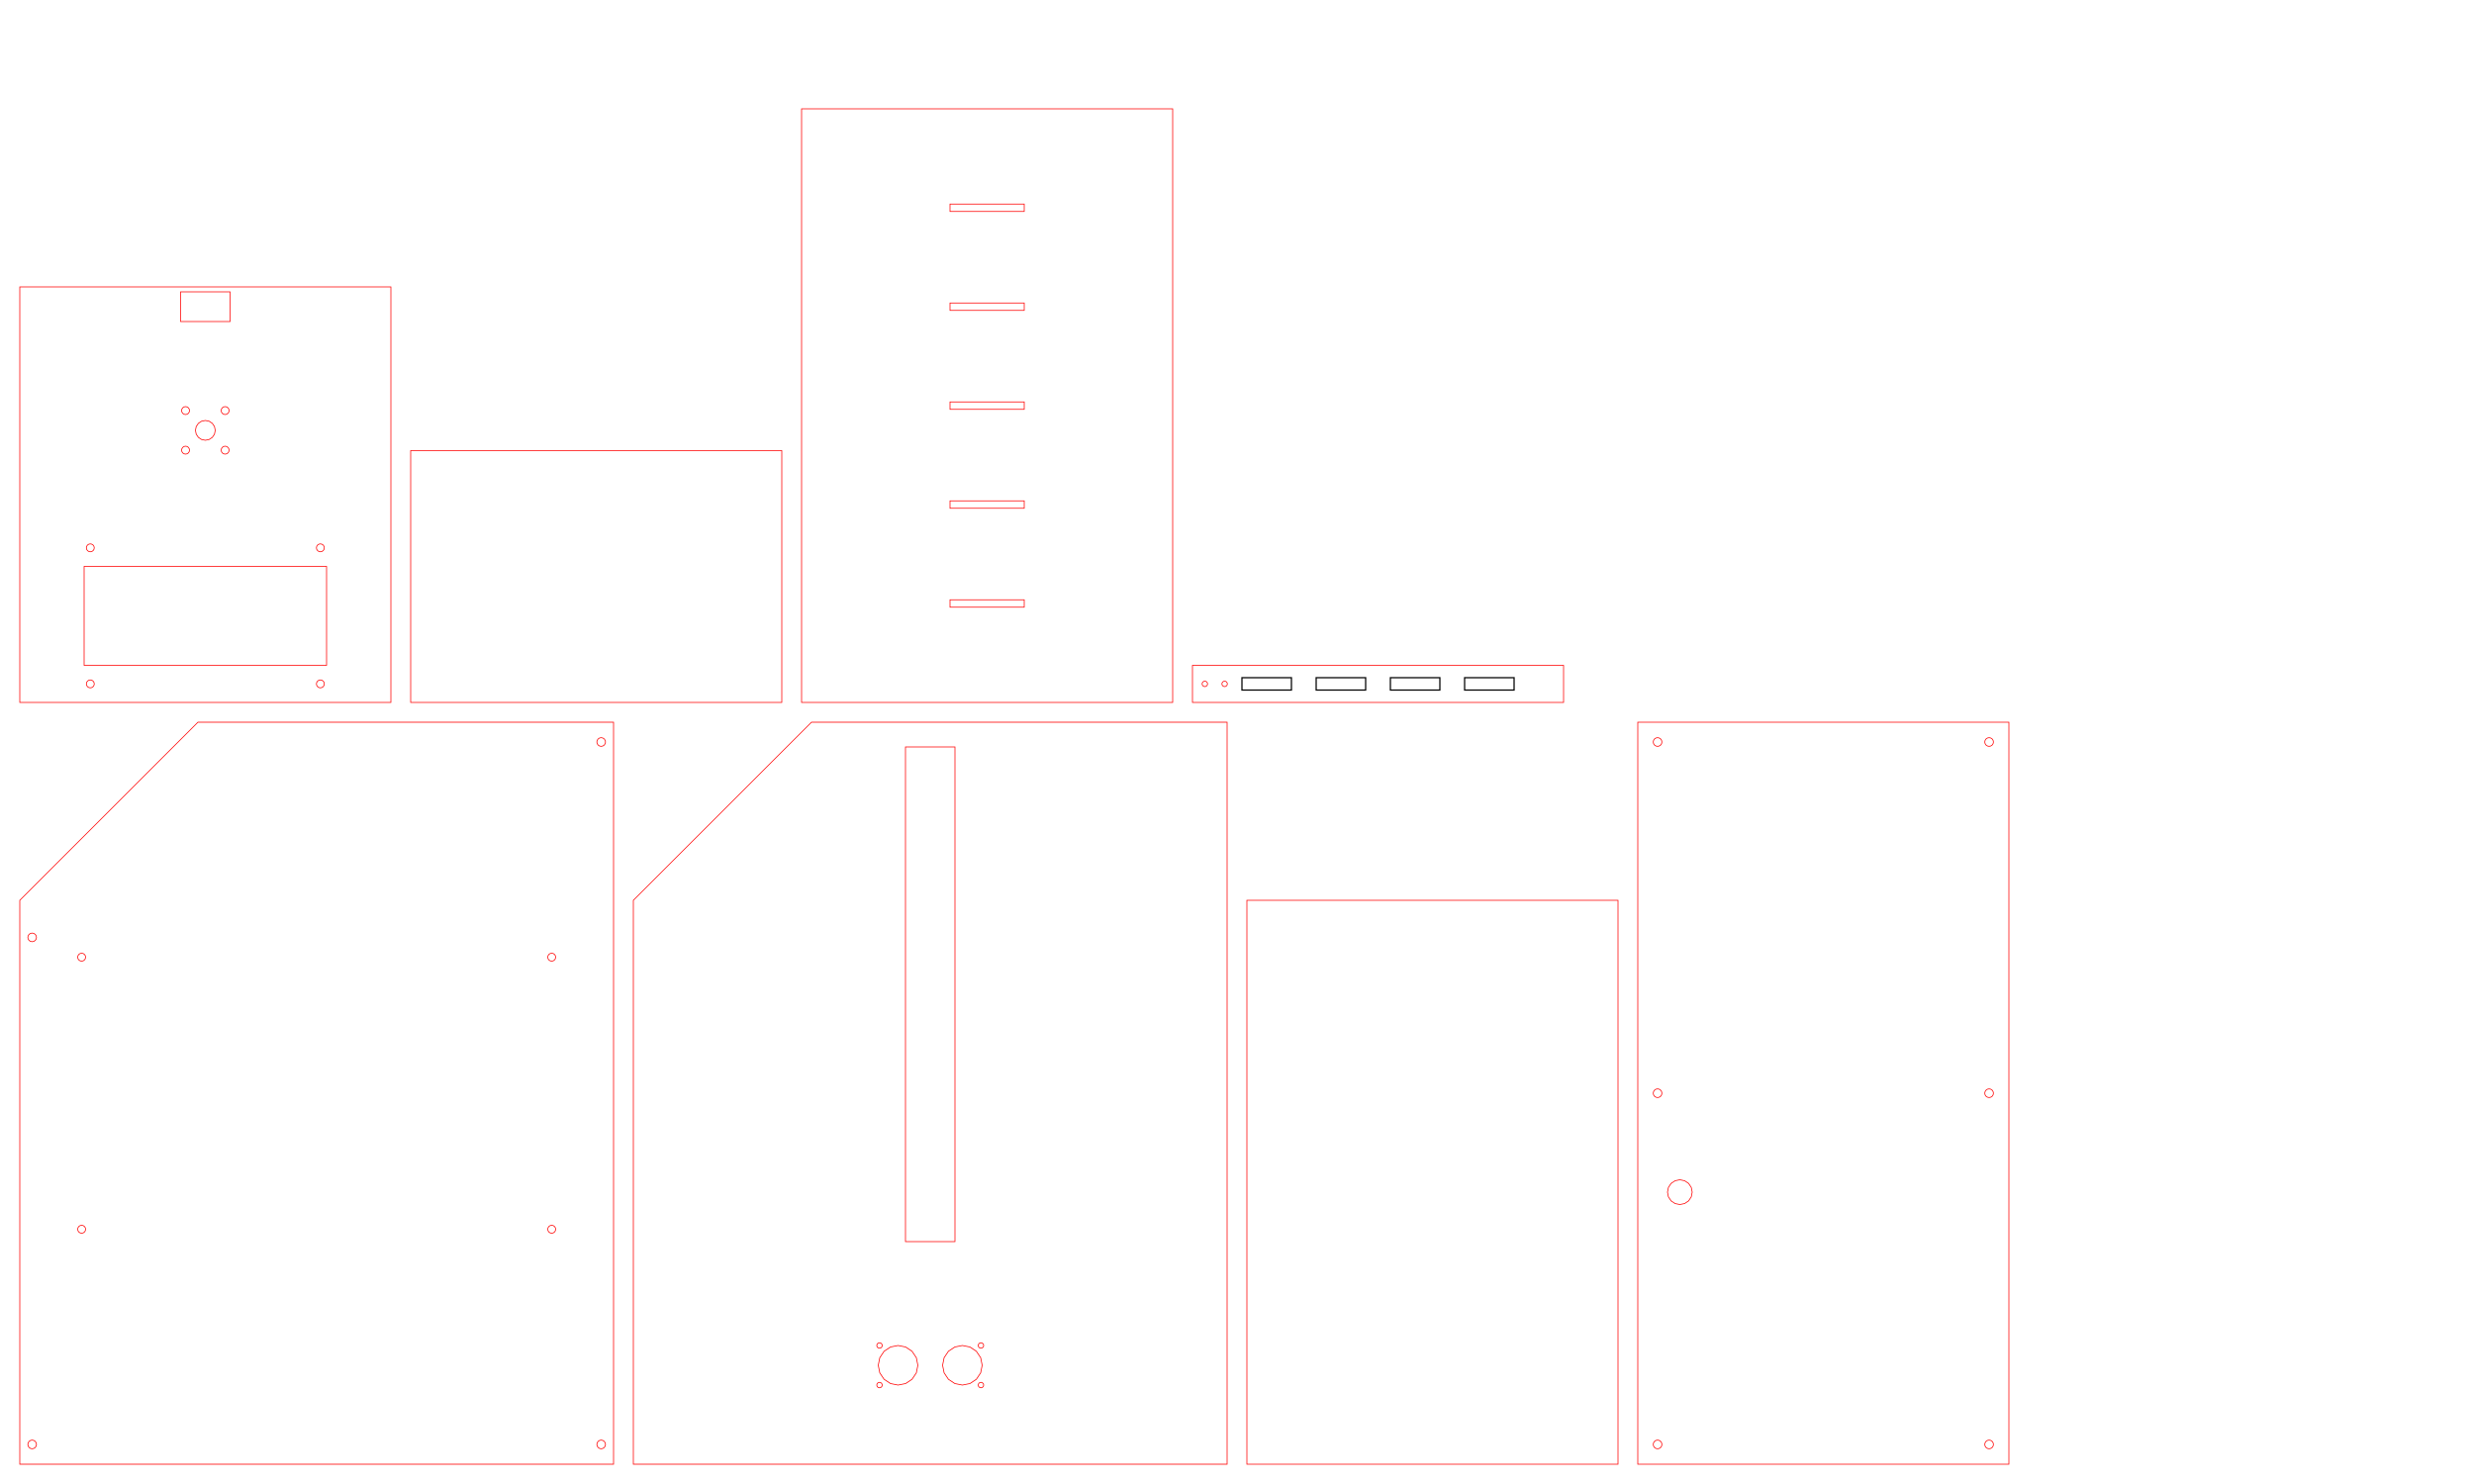
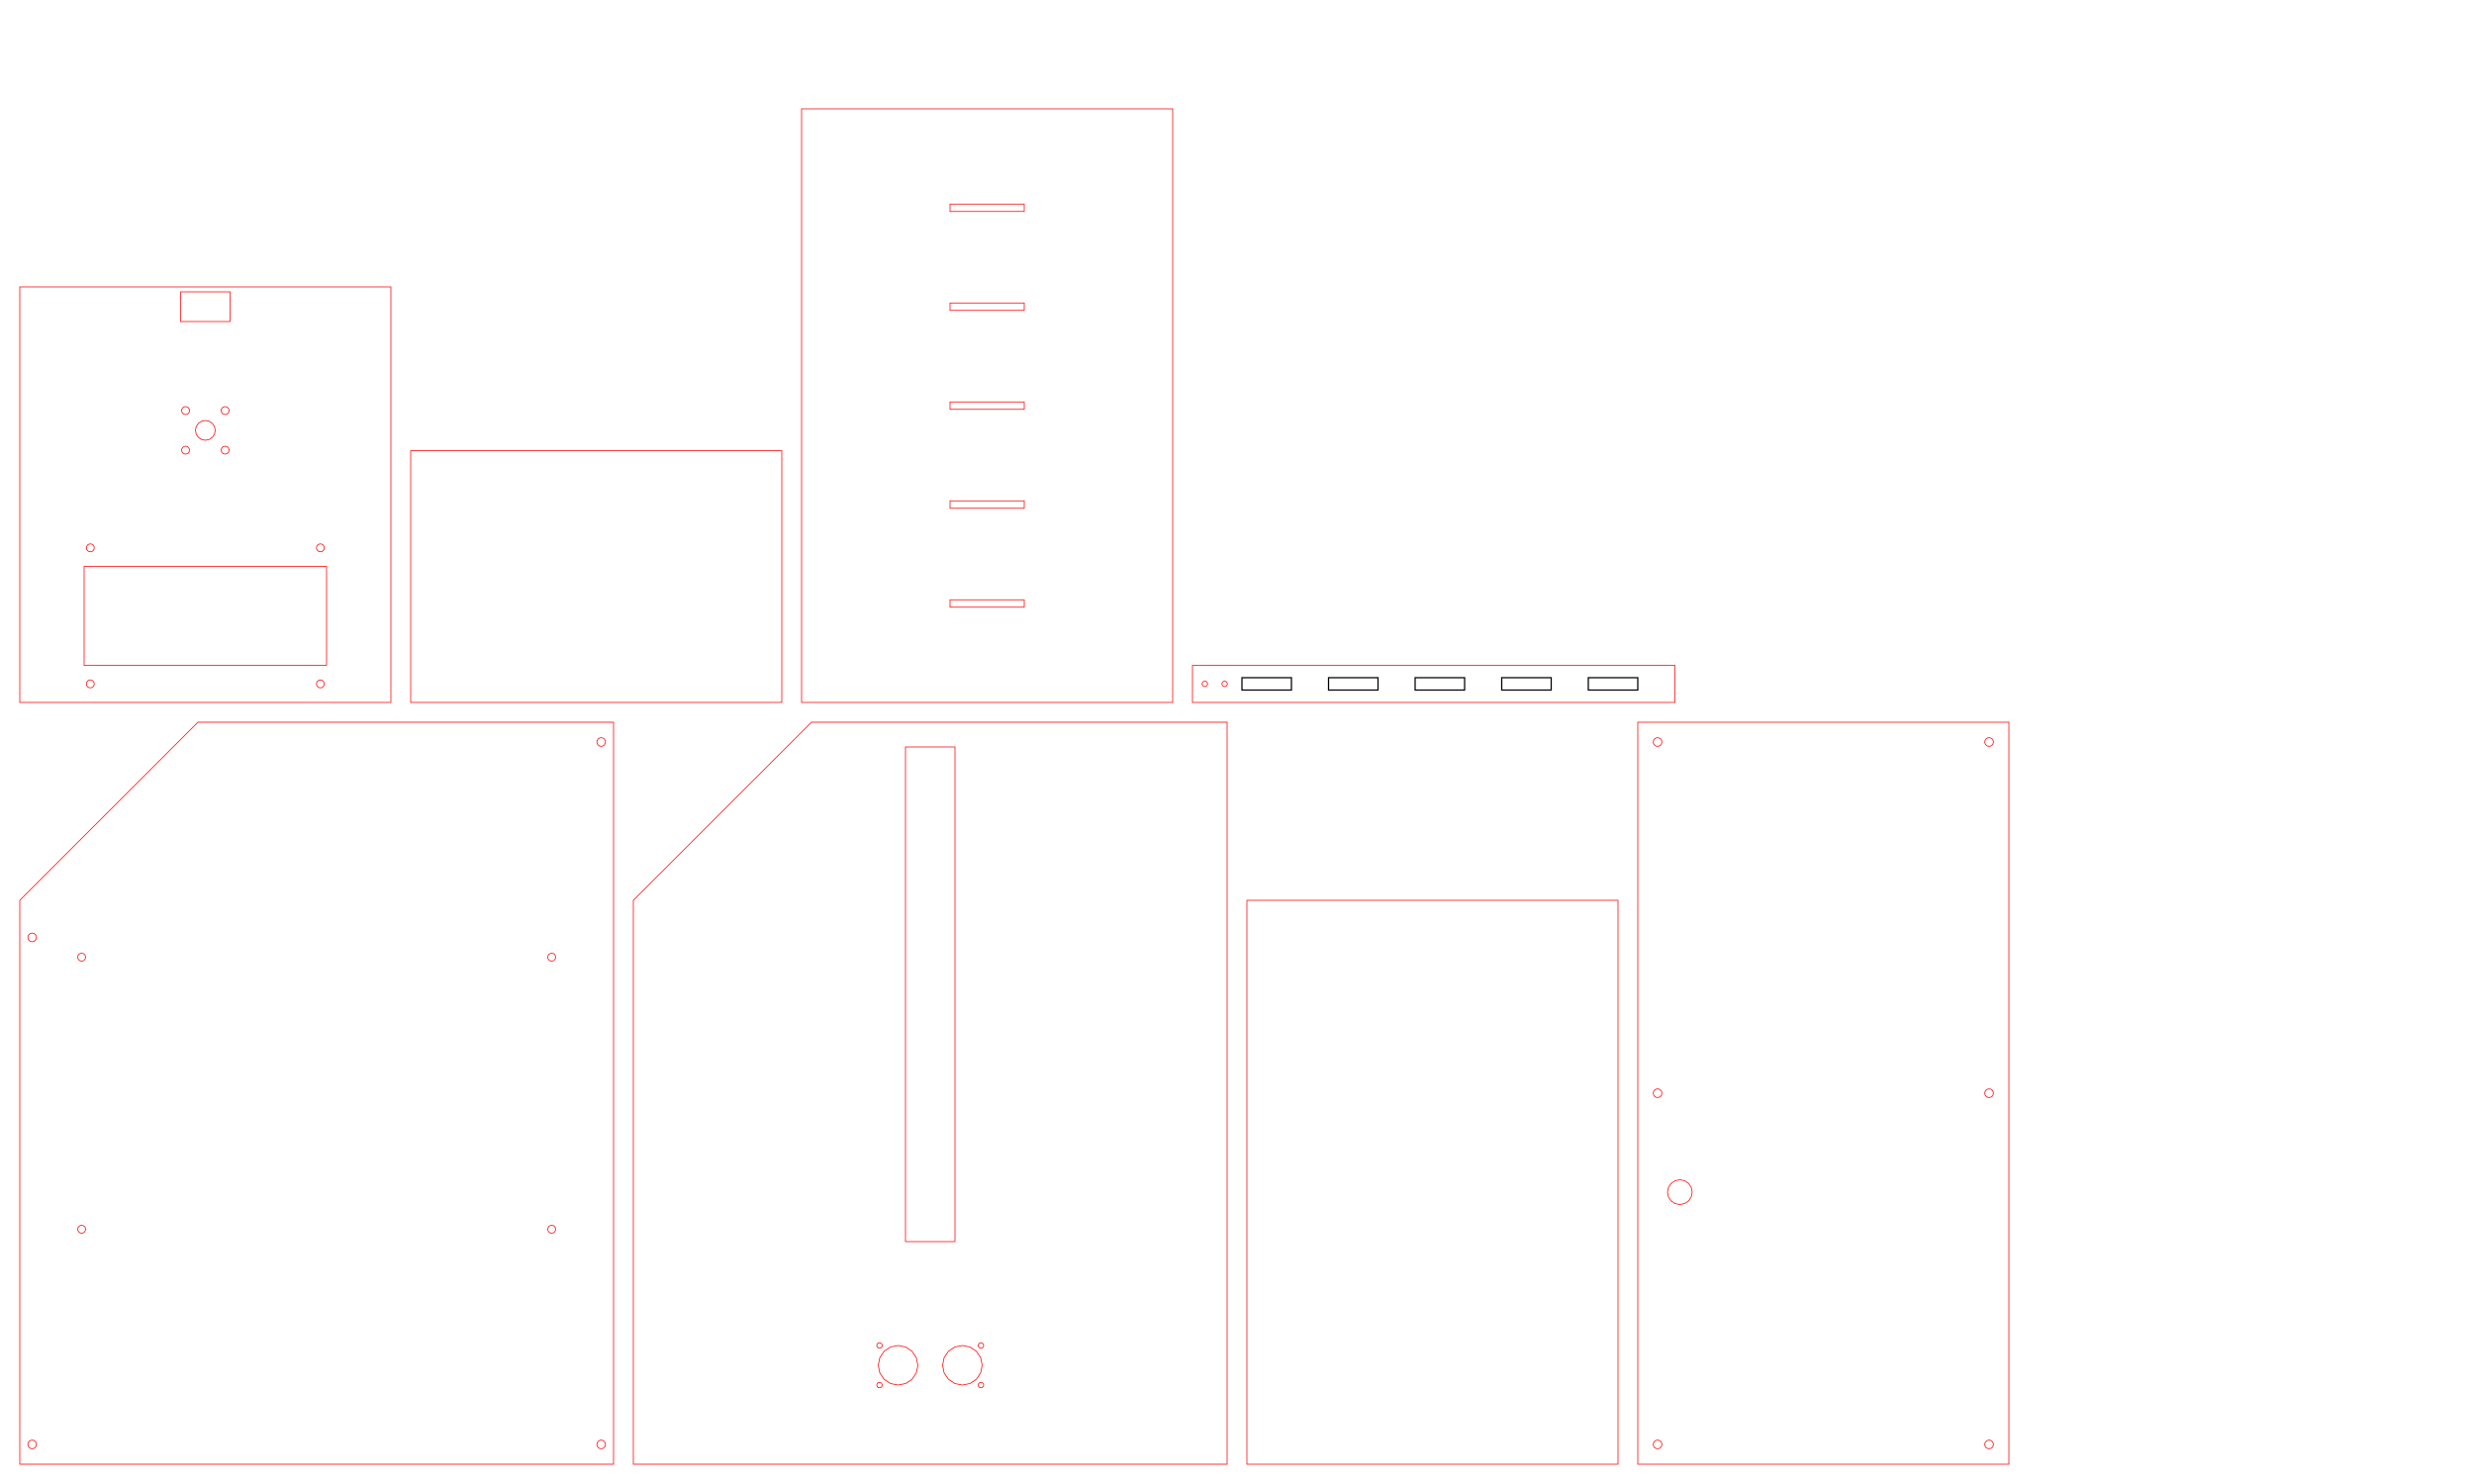
<svg xmlns="http://www.w3.org/2000/svg" baseProfile="full" height="600.0mm" version="1.1" viewBox="0 0 1000.0 600.0" width="1000.0mm">
  <defs />
  <path d="M 504.000,592.000 L 654.000,592.000 L 654.000,364.000 L 504.000,364.000 Z" fill="none" fill-rule="evenodd" stroke="#ff0000" stroke-width="0.3" />
  <path d="M 662.000,592.000 L 812.000,592.000 L 812.000,292.000 L 662.000,292.000 Z" fill="none" fill-rule="evenodd" stroke="#ff0000" stroke-width="0.3" />
  <path d="M 684.000,482.000 L 683.619,480.087 L 682.536,478.464 L 680.913,477.381 L 679.000,477.000 L 677.087,477.381 L 675.464,478.464 L 674.381,480.087 L 674.000,482.000 L 674.381,483.913 L 675.464,485.536 L 677.087,486.619 L 679.000,487.000 L 680.913,486.619 L 682.536,485.536 L 683.619,483.913 Z" fill="none" fill-rule="evenodd" stroke="#ff0000" stroke-width="0.3" />
  <path d="M 671.750,584.000 L 671.617,583.330 L 671.237,582.763 L 670.670,582.383 L 670.000,582.250 L 669.330,582.383 L 668.763,582.763 L 668.383,583.330 L 668.250,584.000 L 668.383,584.670 L 668.763,585.237 L 669.330,585.617 L 670.000,585.750 L 670.670,585.617 L 671.237,585.237 L 671.617,584.670 Z" fill="none" fill-rule="evenodd" stroke="#ff0000" stroke-width="0.3" />
  <path d="M 805.750,584.000 L 805.617,583.330 L 805.237,582.763 L 804.670,582.383 L 804.000,582.250 L 803.330,582.383 L 802.763,582.763 L 802.383,583.330 L 802.250,584.000 L 802.383,584.670 L 802.763,585.237 L 803.330,585.617 L 804.000,585.750 L 804.670,585.617 L 805.237,585.237 L 805.617,584.670 Z" fill="none" fill-rule="evenodd" stroke="#ff0000" stroke-width="0.3" />
  <path d="M 671.750,300.000 L 671.617,299.330 L 671.237,298.763 L 670.670,298.383 L 670.000,298.250 L 669.330,298.383 L 668.763,298.763 L 668.383,299.330 L 668.250,300.000 L 668.383,300.670 L 668.763,301.237 L 669.330,301.617 L 670.000,301.750 L 670.670,301.617 L 671.237,301.237 L 671.617,300.670 Z" fill="none" fill-rule="evenodd" stroke="#ff0000" stroke-width="0.3" />
  <path d="M 805.750,300.000 L 805.617,299.330 L 805.237,298.763 L 804.670,298.383 L 804.000,298.250 L 803.330,298.383 L 802.763,298.763 L 802.383,299.330 L 802.250,300.000 L 802.383,300.670 L 802.763,301.237 L 803.330,301.617 L 804.000,301.750 L 804.670,301.617 L 805.237,301.237 L 805.617,300.670 Z" fill="none" fill-rule="evenodd" stroke="#ff0000" stroke-width="0.3" />
  <path d="M 671.750,442.000 L 671.617,441.330 L 671.237,440.763 L 670.670,440.383 L 670.000,440.250 L 669.330,440.383 L 668.763,440.763 L 668.383,441.330 L 668.250,442.000 L 668.383,442.670 L 668.763,443.237 L 669.330,443.617 L 670.000,443.750 L 670.670,443.617 L 671.237,443.237 L 671.617,442.670 Z" fill="none" fill-rule="evenodd" stroke="#ff0000" stroke-width="0.3" />
  <path d="M 805.750,442.000 L 805.617,441.330 L 805.237,440.763 L 804.670,440.383 L 804.000,440.250 L 803.330,440.383 L 802.763,440.763 L 802.383,441.330 L 802.250,442.000 L 802.383,442.670 L 802.763,443.237 L 803.330,443.617 L 804.000,443.750 L 804.670,443.617 L 805.237,443.237 L 805.617,442.670 Z" fill="none" fill-rule="evenodd" stroke="#ff0000" stroke-width="0.3" />
  <path d="M 8.000,592.000 L 248.000,592.000 L 248.000,292.000 L 80.000,292.000 L 8.000,364.000 Z" fill="none" fill-rule="evenodd" stroke="#ff0000" stroke-width="0.3" />
  <path d="M 14.750,584.000 L 14.617,583.330 L 14.237,582.763 L 13.670,582.383 L 13.000,582.250 L 12.330,582.383 L 11.763,582.763 L 11.383,583.330 L 11.250,584.000 L 11.383,584.670 L 11.763,585.237 L 12.330,585.617 L 13.000,585.750 L 13.670,585.617 L 14.237,585.237 L 14.617,584.670 Z" fill="none" fill-rule="evenodd" stroke="#ff0000" stroke-width="0.3" />
  <path d="M 244.750,584.000 L 244.617,583.330 L 244.237,582.763 L 243.670,582.383 L 243.000,582.250 L 242.330,582.383 L 241.763,582.763 L 241.383,583.330 L 241.250,584.000 L 241.383,584.670 L 241.763,585.237 L 242.330,585.617 L 243.000,585.750 L 243.670,585.617 L 244.237,585.237 L 244.617,584.670 Z" fill="none" fill-rule="evenodd" stroke="#ff0000" stroke-width="0.3" />
  <path d="M 244.750,300.000 L 244.617,299.330 L 244.237,298.763 L 243.670,298.383 L 243.000,298.250 L 242.330,298.383 L 241.763,298.763 L 241.383,299.330 L 241.250,300.000 L 241.383,300.670 L 241.763,301.237 L 242.330,301.617 L 243.000,301.750 L 243.670,301.617 L 244.237,301.237 L 244.617,300.670 Z" fill="none" fill-rule="evenodd" stroke="#ff0000" stroke-width="0.3" />
  <path d="M 14.750,379.000 L 14.617,378.330 L 14.237,377.763 L 13.670,377.383 L 13.000,377.250 L 12.330,377.383 L 11.763,377.763 L 11.383,378.330 L 11.250,379.000 L 11.383,379.670 L 11.763,380.237 L 12.330,380.617 L 13.000,380.750 L 13.670,380.617 L 14.237,380.237 L 14.617,379.670 Z" fill="none" fill-rule="evenodd" stroke="#ff0000" stroke-width="0.3" />
  <path d="M 34.600,497.000 L 34.478,496.388 L 34.131,495.869 L 33.612,495.522 L 33.000,495.400 L 32.388,495.522 L 31.869,495.869 L 31.522,496.388 L 31.400,497.000 L 31.522,497.612 L 31.869,498.131 L 32.388,498.478 L 33.000,498.600 L 33.612,498.478 L 34.131,498.131 L 34.478,497.612 Z" fill="none" fill-rule="evenodd" stroke="#ff0000" stroke-width="0.3" />
  <path d="M 224.600,497.000 L 224.478,496.388 L 224.131,495.869 L 223.612,495.522 L 223.000,495.400 L 222.388,495.522 L 221.869,495.869 L 221.522,496.388 L 221.400,497.000 L 221.522,497.612 L 221.869,498.131 L 222.388,498.478 L 223.000,498.600 L 223.612,498.478 L 224.131,498.131 L 224.478,497.612 Z" fill="none" fill-rule="evenodd" stroke="#ff0000" stroke-width="0.3" />
  <path d="M 34.600,387.000 L 34.478,386.388 L 34.131,385.869 L 33.612,385.522 L 33.000,385.400 L 32.388,385.522 L 31.869,385.869 L 31.522,386.388 L 31.400,387.000 L 31.522,387.612 L 31.869,388.131 L 32.388,388.478 L 33.000,388.600 L 33.612,388.478 L 34.131,388.131 L 34.478,387.612 Z" fill="none" fill-rule="evenodd" stroke="#ff0000" stroke-width="0.3" />
  <path d="M 224.600,387.000 L 224.478,386.388 L 224.131,385.869 L 223.612,385.522 L 223.000,385.400 L 222.388,385.522 L 221.869,385.869 L 221.522,386.388 L 221.400,387.000 L 221.522,387.612 L 221.869,388.131 L 222.388,388.478 L 223.000,388.600 L 223.612,388.478 L 224.131,388.131 L 224.478,387.612 Z" fill="none" fill-rule="evenodd" stroke="#ff0000" stroke-width="0.3" />
  <path d="M 256.000,592.000 L 496.000,592.000 L 496.000,292.000 L 328.000,292.000 L 256.000,364.000 Z" fill="none" fill-rule="evenodd" stroke="#ff0000" stroke-width="0.3" />
  <path d="M 371.000,552.000 L 370.391,548.939 L 368.657,546.343 L 366.061,544.609 L 363.000,544.000 L 359.939,544.609 L 357.343,546.343 L 355.609,548.939 L 355.000,552.000 L 355.609,555.061 L 357.343,557.657 L 359.939,559.391 L 363.000,560.000 L 366.061,559.391 L 368.657,557.657 L 370.391,555.061 Z" fill="none" fill-rule="evenodd" stroke="#ff0000" stroke-width="0.3" />
  <path d="M 397.000,552.000 L 396.391,548.939 L 394.657,546.343 L 392.061,544.609 L 389.000,544.000 L 385.939,544.609 L 383.343,546.343 L 381.609,548.939 L 381.000,552.000 L 381.609,555.061 L 383.343,557.657 L 385.939,559.391 L 389.000,560.000 L 392.061,559.391 L 394.657,557.657 L 396.391,555.061 Z" fill="none" fill-rule="evenodd" stroke="#ff0000" stroke-width="0.3" />
  <path d="M 356.600,560.000 L 356.516,559.579 L 356.278,559.222 L 355.921,558.984 L 355.500,558.900 L 355.079,558.984 L 354.722,559.222 L 354.484,559.579 L 354.400,560.000 L 354.484,560.421 L 354.722,560.778 L 355.079,561.016 L 355.500,561.100 L 355.921,561.016 L 356.278,560.778 L 356.516,560.421 Z" fill="none" fill-rule="evenodd" stroke="#ff0000" stroke-width="0.3" />
  <path d="M 397.600,560.000 L 397.516,559.579 L 397.278,559.222 L 396.921,558.984 L 396.500,558.900 L 396.079,558.984 L 395.722,559.222 L 395.484,559.579 L 395.400,560.000 L 395.484,560.421 L 395.722,560.778 L 396.079,561.016 L 396.500,561.100 L 396.921,561.016 L 397.278,560.778 L 397.516,560.421 Z" fill="none" fill-rule="evenodd" stroke="#ff0000" stroke-width="0.3" />
  <path d="M 356.600,544.000 L 356.516,543.579 L 356.278,543.222 L 355.921,542.984 L 355.500,542.900 L 355.079,542.984 L 354.722,543.222 L 354.484,543.579 L 354.400,544.000 L 354.484,544.421 L 354.722,544.778 L 355.079,545.016 L 355.500,545.100 L 355.921,545.016 L 356.278,544.778 L 356.516,544.421 Z" fill="none" fill-rule="evenodd" stroke="#ff0000" stroke-width="0.3" />
  <path d="M 397.600,544.000 L 397.516,543.579 L 397.278,543.222 L 396.921,542.984 L 396.500,542.900 L 396.079,542.984 L 395.722,543.222 L 395.484,543.579 L 395.400,544.000 L 395.484,544.421 L 395.722,544.778 L 396.079,545.016 L 396.500,545.100 L 396.921,545.016 L 397.278,544.778 L 397.516,544.421 Z" fill="none" fill-rule="evenodd" stroke="#ff0000" stroke-width="0.3" />
  <path d="M 366.000,502.000 L 386.000,502.000 L 386.000,302.000 L 366.000,302.000 Z" fill="none" fill-rule="evenodd" stroke="#ff0000" stroke-width="0.3" />
  <path d="M 8.000,284.000 L 158.000,284.000 L 158.000,116.000 L 8.000,116.000 Z" fill="none" fill-rule="evenodd" stroke="#ff0000" stroke-width="0.3" />
  <path d="M 34.000,269.000 L 132.000,269.000 L 132.000,229.000 L 34.000,229.000 Z" fill="none" fill-rule="evenodd" stroke="#ff0000" stroke-width="0.3" />
  <path d="M 38.100,276.500 L 37.978,275.888 L 37.631,275.369 L 37.112,275.022 L 36.500,274.900 L 35.888,275.022 L 35.369,275.369 L 35.022,275.888 L 34.900,276.500 L 35.022,277.112 L 35.369,277.631 L 35.888,277.978 L 36.500,278.100 L 37.112,277.978 L 37.631,277.631 L 37.978,277.112 Z" fill="none" fill-rule="evenodd" stroke="#ff0000" stroke-width="0.3" />
  <path d="M 131.100,276.500 L 130.978,275.888 L 130.631,275.369 L 130.112,275.022 L 129.500,274.900 L 128.888,275.022 L 128.369,275.369 L 128.022,275.888 L 127.900,276.500 L 128.022,277.112 L 128.369,277.631 L 128.888,277.978 L 129.500,278.100 L 130.112,277.978 L 130.631,277.631 L 130.978,277.112 Z" fill="none" fill-rule="evenodd" stroke="#ff0000" stroke-width="0.3" />
  <path d="M 38.100,221.500 L 37.978,220.888 L 37.631,220.369 L 37.112,220.022 L 36.500,219.900 L 35.888,220.022 L 35.369,220.369 L 35.022,220.888 L 34.900,221.500 L 35.022,222.112 L 35.369,222.631 L 35.888,222.978 L 36.500,223.100 L 37.112,222.978 L 37.631,222.631 L 37.978,222.112 Z" fill="none" fill-rule="evenodd" stroke="#ff0000" stroke-width="0.3" />
  <path d="M 131.100,221.500 L 130.978,220.888 L 130.631,220.369 L 130.112,220.022 L 129.500,219.900 L 128.888,220.022 L 128.369,220.369 L 128.022,220.888 L 127.900,221.500 L 128.022,222.112 L 128.369,222.631 L 128.888,222.978 L 129.500,223.100 L 130.112,222.978 L 130.631,222.631 L 130.978,222.112 Z" fill="none" fill-rule="evenodd" stroke="#ff0000" stroke-width="0.3" />
  <path d="M 87.000,174.000 L 86.696,172.469 L 85.828,171.172 L 84.531,170.304 L 83.000,170.000 L 81.469,170.304 L 80.172,171.172 L 79.304,172.469 L 79.000,174.000 L 79.304,175.531 L 80.172,176.828 L 81.469,177.696 L 83.000,178.000 L 84.531,177.696 L 85.828,176.828 L 86.696,175.531 Z" fill="none" fill-rule="evenodd" stroke="#ff0000" stroke-width="0.3" />
  <path d="M 76.600,182.000 L 76.478,181.388 L 76.131,180.869 L 75.612,180.522 L 75.000,180.400 L 74.388,180.522 L 73.869,180.869 L 73.522,181.388 L 73.400,182.000 L 73.522,182.612 L 73.869,183.131 L 74.388,183.478 L 75.000,183.600 L 75.612,183.478 L 76.131,183.131 L 76.478,182.612 Z" fill="none" fill-rule="evenodd" stroke="#ff0000" stroke-width="0.3" />
  <path d="M 92.600,182.000 L 92.478,181.388 L 92.131,180.869 L 91.612,180.522 L 91.000,180.400 L 90.388,180.522 L 89.869,180.869 L 89.522,181.388 L 89.400,182.000 L 89.522,182.612 L 89.869,183.131 L 90.388,183.478 L 91.000,183.600 L 91.612,183.478 L 92.131,183.131 L 92.478,182.612 Z" fill="none" fill-rule="evenodd" stroke="#ff0000" stroke-width="0.3" />
  <path d="M 76.600,166.000 L 76.478,165.388 L 76.131,164.869 L 75.612,164.522 L 75.000,164.400 L 74.388,164.522 L 73.869,164.869 L 73.522,165.388 L 73.400,166.000 L 73.522,166.612 L 73.869,167.131 L 74.388,167.478 L 75.000,167.600 L 75.612,167.478 L 76.131,167.131 L 76.478,166.612 Z" fill="none" fill-rule="evenodd" stroke="#ff0000" stroke-width="0.3" />
  <path d="M 92.600,166.000 L 92.478,165.388 L 92.131,164.869 L 91.612,164.522 L 91.000,164.400 L 90.388,164.522 L 89.869,164.869 L 89.522,165.388 L 89.400,166.000 L 89.522,166.612 L 89.869,167.131 L 90.388,167.478 L 91.000,167.600 L 91.612,167.478 L 92.131,167.131 L 92.478,166.612 Z" fill="none" fill-rule="evenodd" stroke="#ff0000" stroke-width="0.3" />
  <path d="M 73.000,130.000 L 93.000,130.000 L 93.000,118.000 L 73.000,118.000 Z" fill="none" fill-rule="evenodd" stroke="#ff0000" stroke-width="0.3" />
  <path d="M 166.000,284.000 L 316.000,284.000 L 316.000,182.177 L 166.000,182.177 Z" fill="none" fill-rule="evenodd" stroke="#ff0000" stroke-width="0.3" />
  <path d="M 324.000,284.000 L 474.000,284.000 L 474.000,44.000 L 324.000,44.000 Z" fill="none" fill-rule="evenodd" stroke="#ff0000" stroke-width="0.3" />
  <path d="M 384.000,245.500 L 414.000,245.500 L 414.000,242.500 L 384.000,242.500 Z" fill="none" fill-rule="evenodd" stroke="#ff0000" stroke-width="0.3" />
  <path d="M 384.000,205.500 L 414.000,205.500 L 414.000,202.500 L 384.000,202.500 Z" fill="none" fill-rule="evenodd" stroke="#ff0000" stroke-width="0.3" />
  <path d="M 384.000,165.500 L 414.000,165.500 L 414.000,162.500 L 384.000,162.500 Z" fill="none" fill-rule="evenodd" stroke="#ff0000" stroke-width="0.3" />
  <path d="M 384.000,125.500 L 414.000,125.500 L 414.000,122.500 L 384.000,122.500 Z" fill="none" fill-rule="evenodd" stroke="#ff0000" stroke-width="0.3" />
  <path d="M 384.000,85.500 L 414.000,85.500 L 414.000,82.500 L 384.000,82.500 Z" fill="none" fill-rule="evenodd" stroke="#ff0000" stroke-width="0.3" />
-   <path d="M 482.000,284.000 L 632.000,284.000 L 632.000,269.000 L 482.000,269.000 Z" fill="none" fill-rule="evenodd" stroke="#ff0000" stroke-width="0.3" />
+   <path d="M 482.000,284.000 L 677.000,284.000 L 677.000,269.000 L 482.000,269.000 Z" fill="none" fill-rule="evenodd" stroke="#ff0000" stroke-width="0.3" />
  <path d="M 488.100,276.500 L 488.016,276.079 L 487.778,275.722 L 487.421,275.484 L 487.000,275.400 L 486.579,275.484 L 486.222,275.722 L 485.984,276.079 L 485.900,276.500 L 485.984,276.921 L 486.222,277.278 L 486.579,277.516 L 487.000,277.600 L 487.421,277.516 L 487.778,277.278 L 488.016,276.921 Z" fill="none" fill-rule="evenodd" stroke="#ff0000" stroke-width="0.3" />
  <path d="M 496.100,276.500 L 496.016,276.079 L 495.778,275.722 L 495.421,275.484 L 495.000,275.400 L 494.579,275.484 L 494.222,275.722 L 493.984,276.079 L 493.900,276.500 L 493.984,276.921 L 494.222,277.278 L 494.579,277.516 L 495.000,277.600 L 495.421,277.516 L 495.778,277.278 L 496.016,276.921 Z" fill="none" fill-rule="evenodd" stroke="#ff0000" stroke-width="0.3" />
  <path d="M 502.000,279.000 L 522.000,279.000 L 522.000,274.000 L 502.000,274.000 Z" fill="none" fill-rule="evenodd" stroke="#000000" stroke-width="0.5" />
-   <path d="M 532.000,279.000 L 552.000,279.000 L 552.000,274.000 L 532.000,274.000 Z" fill="none" fill-rule="evenodd" stroke="#000000" stroke-width="0.5" />
-   <path d="M 562.000,279.000 L 582.000,279.000 L 582.000,274.000 L 562.000,274.000 Z" fill="none" fill-rule="evenodd" stroke="#000000" stroke-width="0.5" />
-   <path d="M 592.000,279.000 L 612.000,279.000 L 612.000,274.000 L 592.000,274.000 Z" fill="none" fill-rule="evenodd" stroke="#000000" stroke-width="0.5" />
+   <path d="M 537.000,279.000 L 557.000,279.000 L 557.000,274.000 L 537.000,274.000 Z" fill="none" fill-rule="evenodd" stroke="#000000" stroke-width="0.5" />
+   <path d="M 572.000,279.000 L 592.000,279.000 L 592.000,274.000 L 572.000,274.000 Z" fill="none" fill-rule="evenodd" stroke="#000000" stroke-width="0.5" />
+   <path d="M 607.000,279.000 L 627.000,279.000 L 627.000,274.000 L 607.000,274.000 Z" fill="none" fill-rule="evenodd" stroke="#000000" stroke-width="0.5" />
+   <path d="M 642.000,279.000 L 662.000,279.000 L 662.000,274.000 L 642.000,274.000 Z" fill="none" fill-rule="evenodd" stroke="#000000" stroke-width="0.5" />
</svg>
